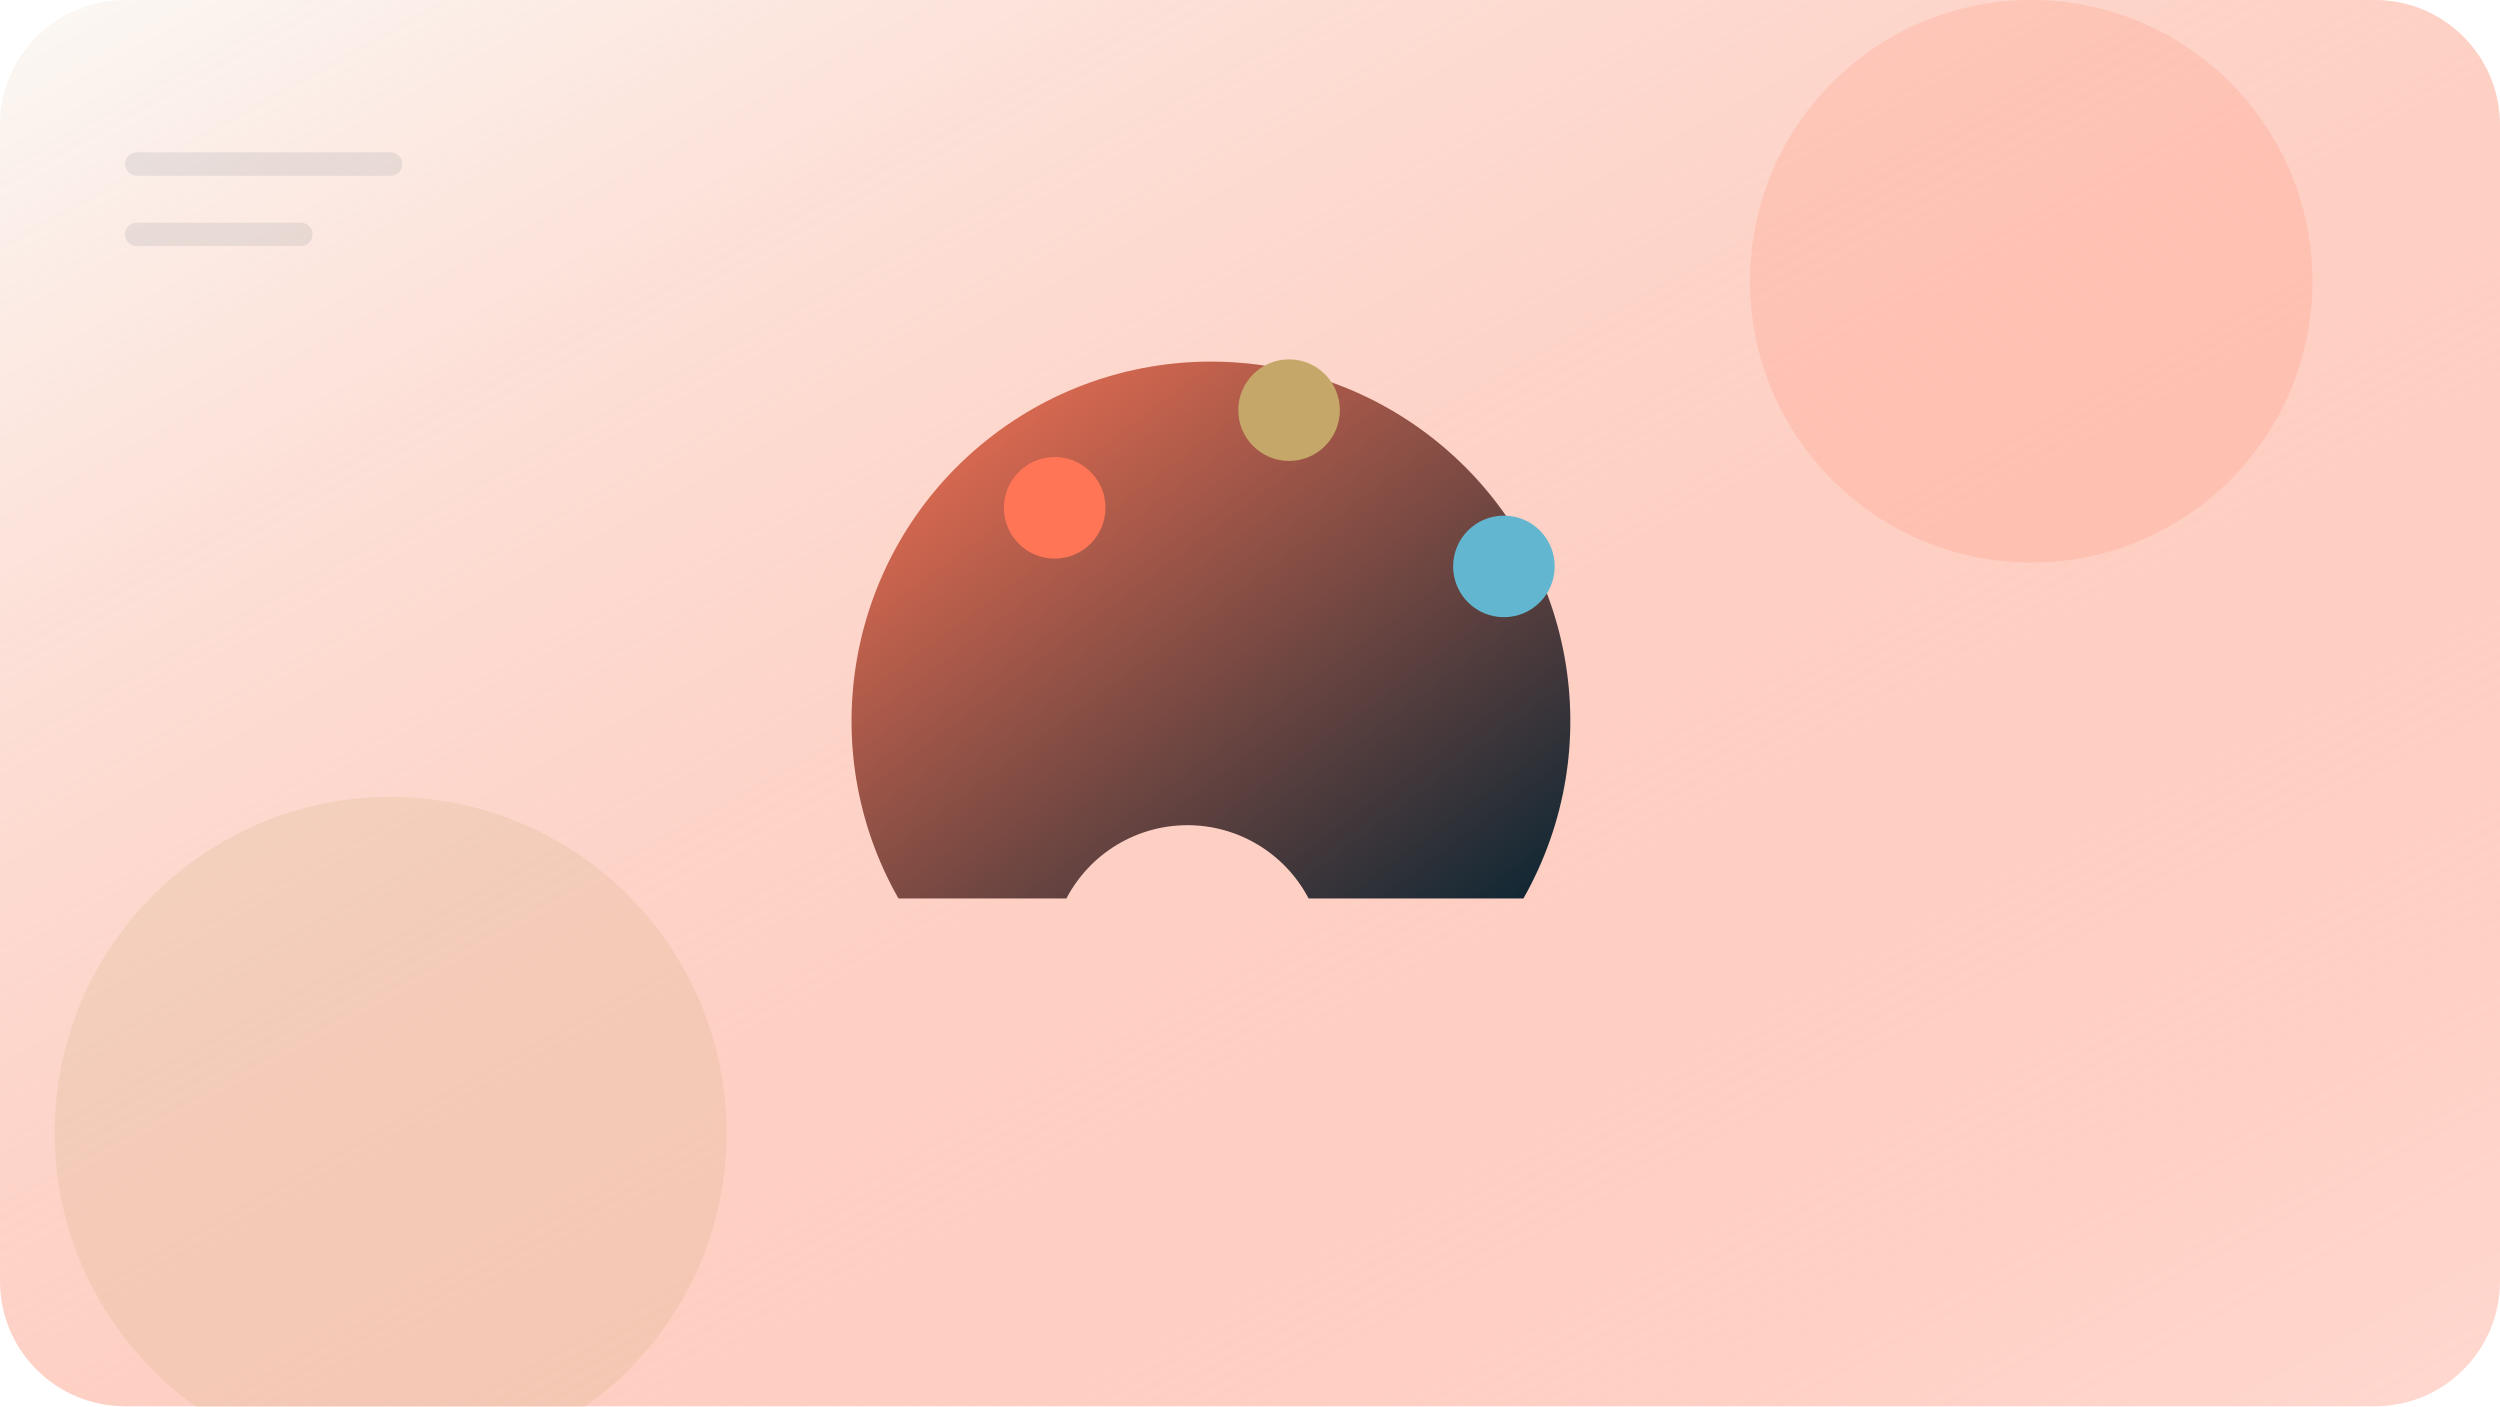
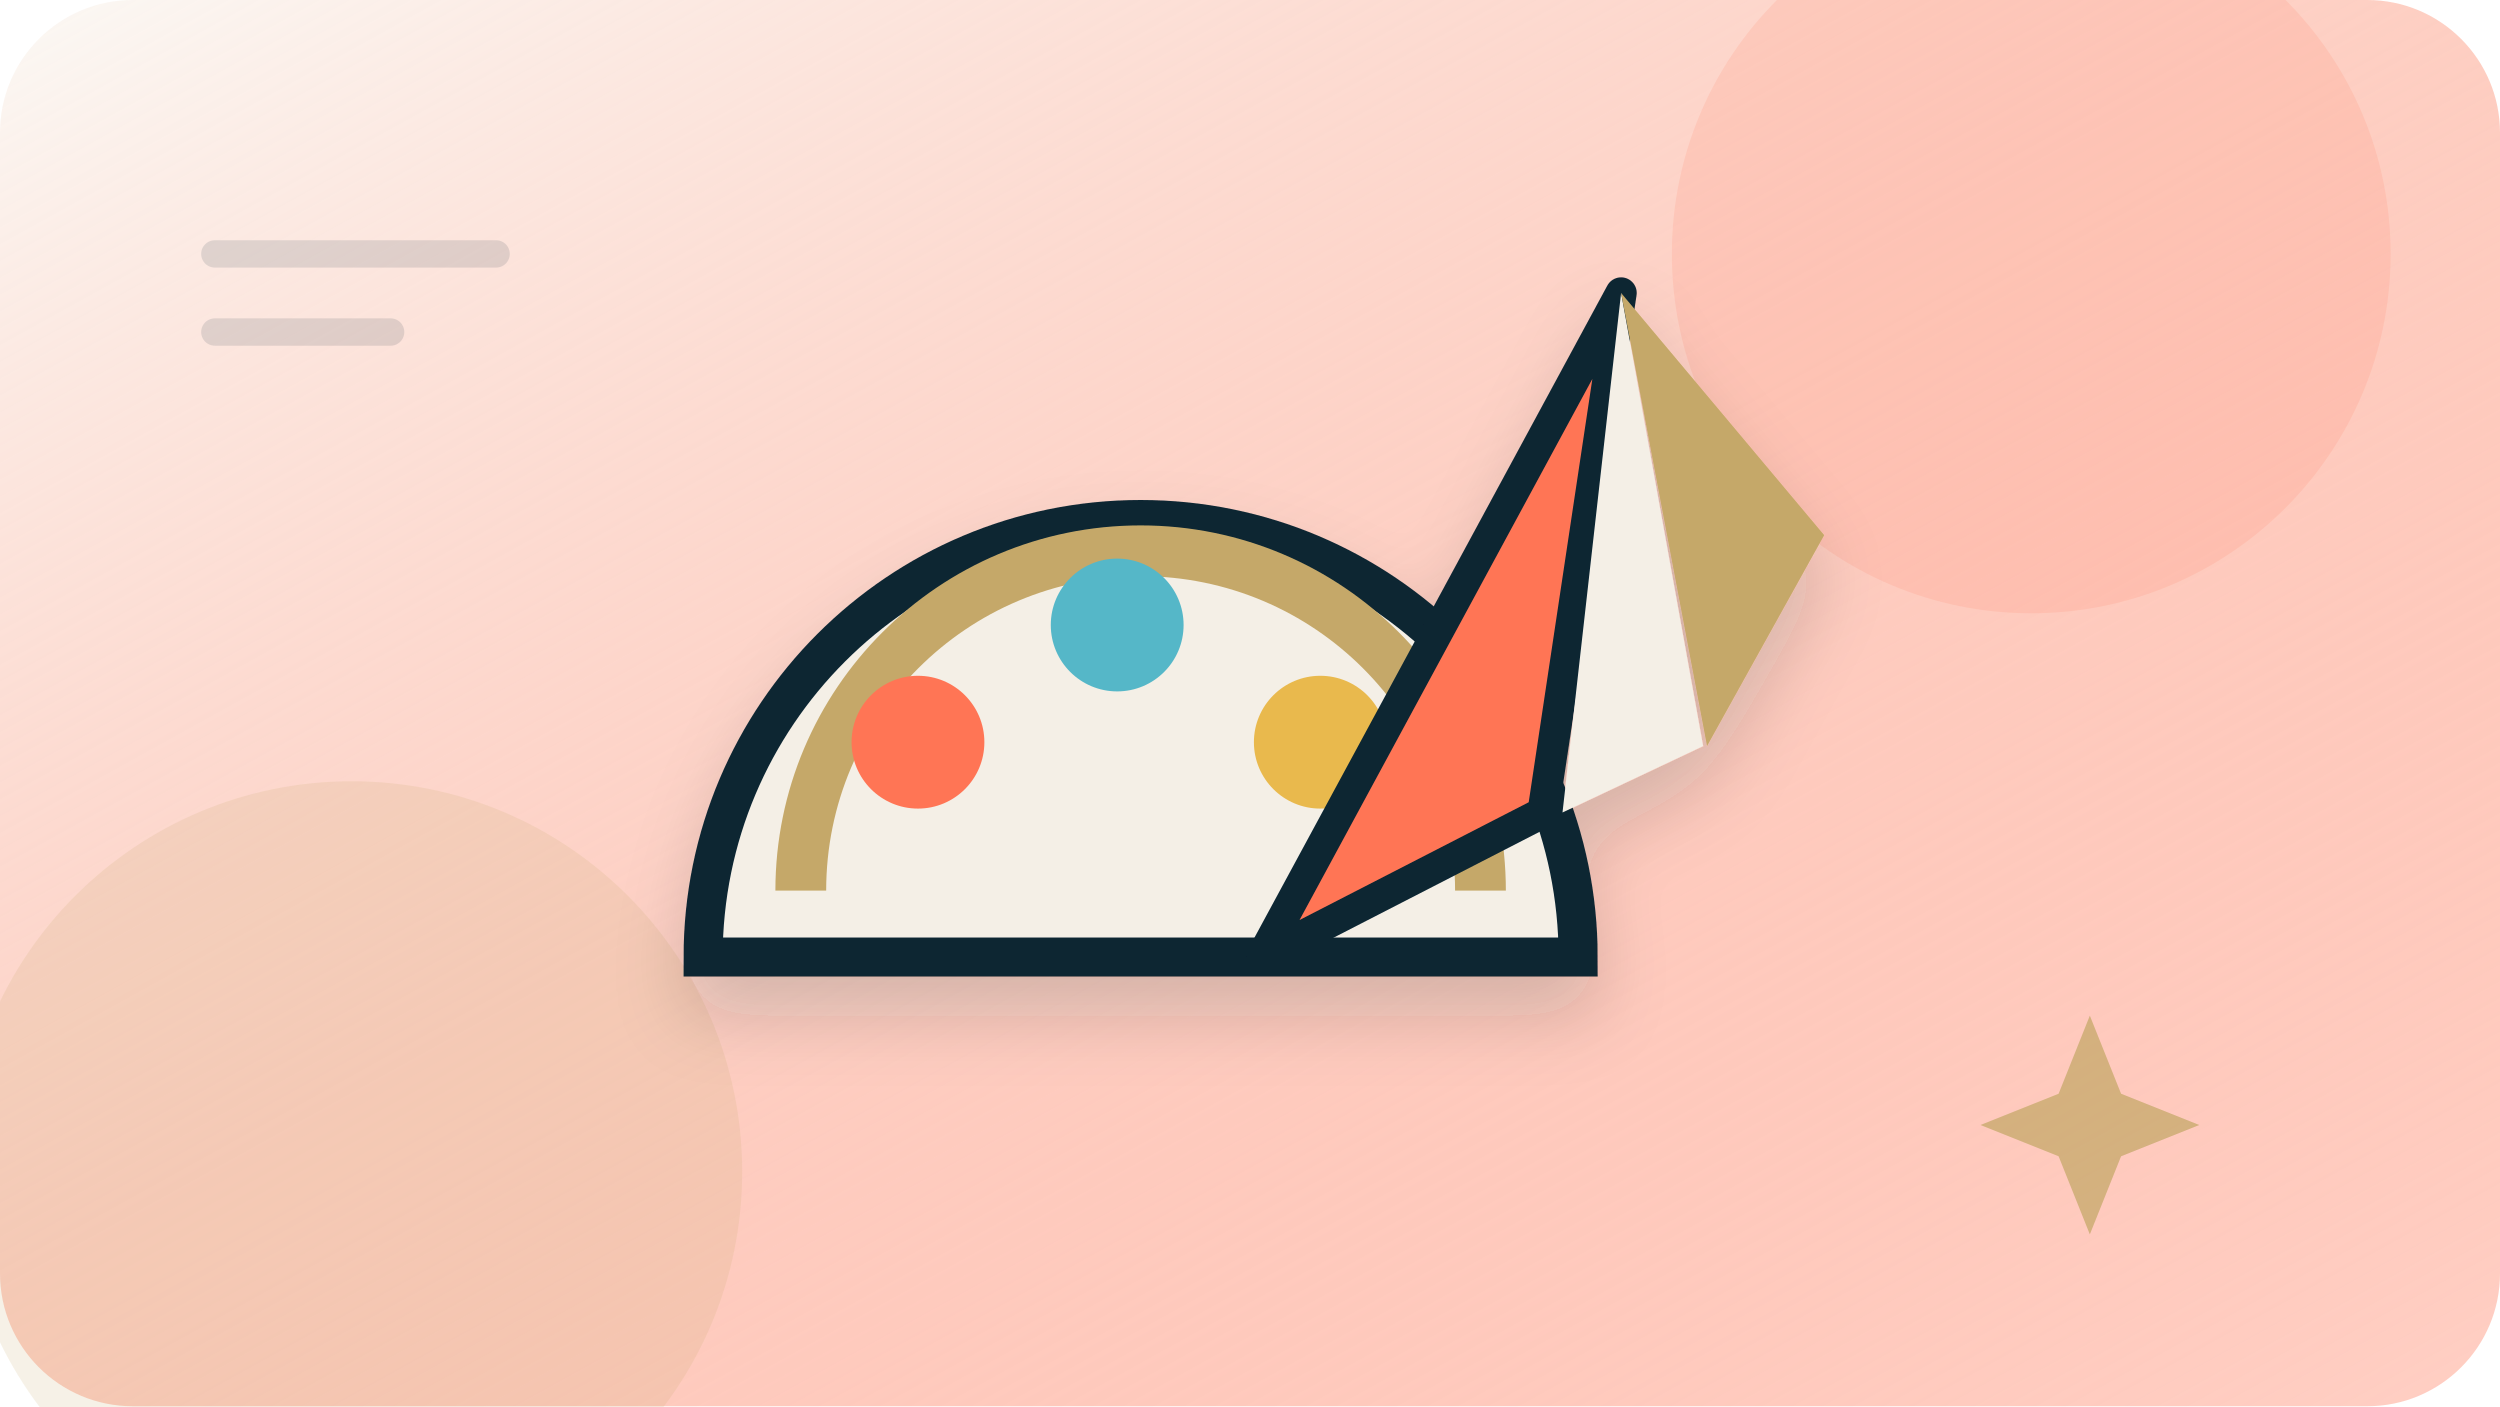
- <svg xmlns="http://www.w3.org/2000/svg" viewBox="0 0 640 360" role="img" aria-labelledby="t d">
+ <svg xmlns="http://www.w3.org/2000/svg" viewBox="0 0 640 360" role="img" aria-labelledby="title desc">
  <defs>
    <linearGradient id="bg" x1="0" y1="0" x2="1" y2="1">
      <stop stop-color="#FBF9F5" />
-       <stop offset="1" stop-color="#FF7555" stop-opacity=".28" />
+       <stop offset="1" stop-color="#FF7555" stop-opacity=".35" />
    </linearGradient>
-     <linearGradient id="a" x1="0" y1="0" x2="1" y2="1">
+     <linearGradient id="orb" x1="0" y1="0" x2="1" y2="1">
      <stop stop-color="#FF7555" />
      <stop offset="1" stop-color="#0A2533" />
    </linearGradient>
+     <filter id="shadow" x="-20%" y="-20%" width="140%" height="150%">
+       <feDropShadow dx="0" dy="10" stdDeviation="9" flood-color="#0A2533" flood-opacity=".16" />
+     </filter>
  </defs>
-   <rect width="640" height="360" rx="32" fill="url(#bg)" />
-   <circle cx="520" cy="72" r="72" fill="#FF7555" opacity=".16" />
-   <circle cx="100" cy="290" r="86" fill="#C5A869" opacity=".17" />
-   <g stroke="#0A2533" stroke-opacity=".08" stroke-width="6" stroke-linecap="round">
-     <path d="M35 42h65M35 60h42" />
-   </g>
-   <g>
-     <path d="M230 230a92 92 0 1 1 160 0h-55a35 35 0 0 0-62 0z" fill="url(#a)" />
-     <circle cx="270" cy="130" r="13" fill="#FF7555" />
-     <circle cx="330" cy="105" r="13" fill="#C5A869" />
-     <circle cx="385" cy="145" r="13" fill="#62B6D0" />
+   <rect width="640" height="360" rx="34" fill="url(#bg)" />
+   <circle cx="520" cy="65" r="92" fill="#FF7555" opacity=".14" />
+   <circle cx="90" cy="300" r="100" fill="#C5A869" opacity=".16" />
+   <path d="M55 65h72M55 85h45" stroke="#0A2533" stroke-opacity=".12" stroke-width="7" stroke-linecap="round" />
+   <path d="M535 260l8 20 20 8-20 8-8 20-8-20-20-8 20-8z" fill="#C5A869" opacity=".75" />
+   <g filter="url(#shadow)">
+     <path d="M180 245a112 112 0 0 1 224 0z" fill="#F4EFE6" stroke="#0A2533" stroke-width="10" />
+     <path d="M205 228a87 87 0 0 1 174 0" fill="none" stroke="#C5A869" stroke-width="13" />
+     <circle cx="235" cy="190" r="17" fill="#FF7555" />
+     <circle cx="286" cy="160" r="17" fill="#55B7C8" />
+     <circle cx="338" cy="190" r="17" fill="#E9B94D" />
+     <path d="M415 75l-92 170 72-37z" fill="#FF7555" stroke="#0A2533" stroke-width="8" stroke-linejoin="round" />
+     <path d="M415 75l-15 133 36-17z" fill="#F4EFE6" />
+     <path d="M415 75l22 116 30-54z" fill="#C5A869" />
  </g>
</svg>
